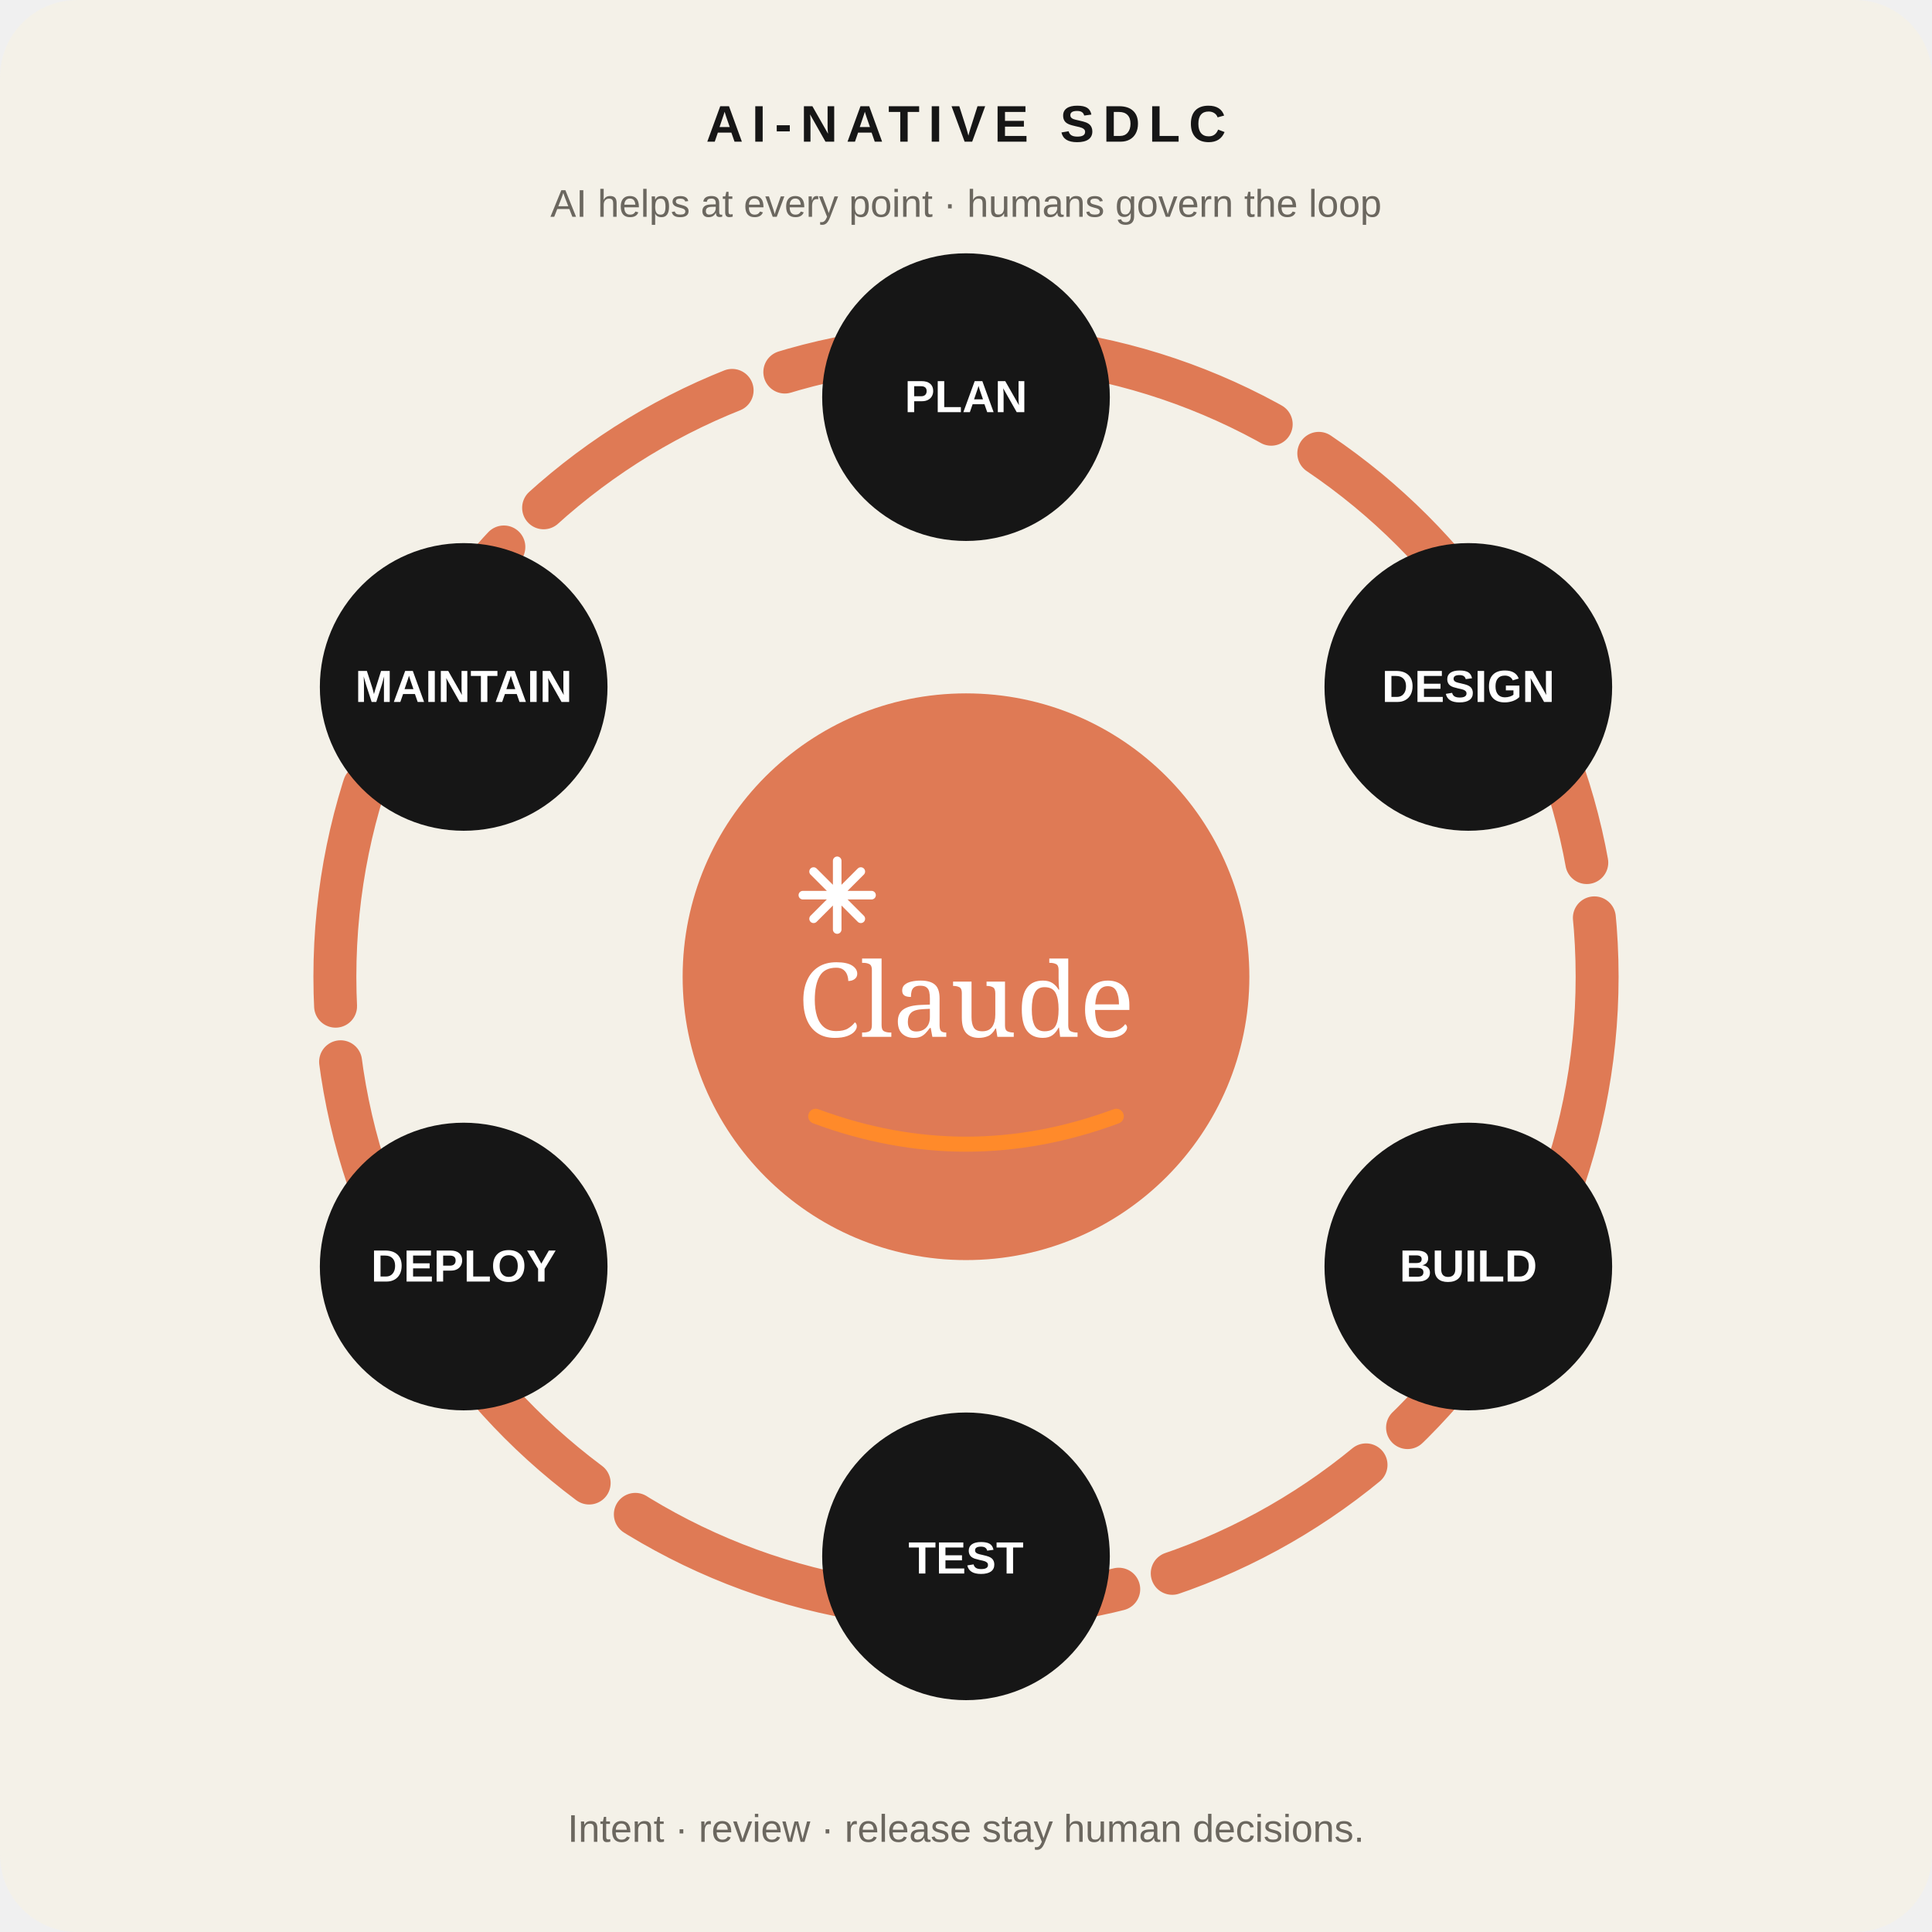
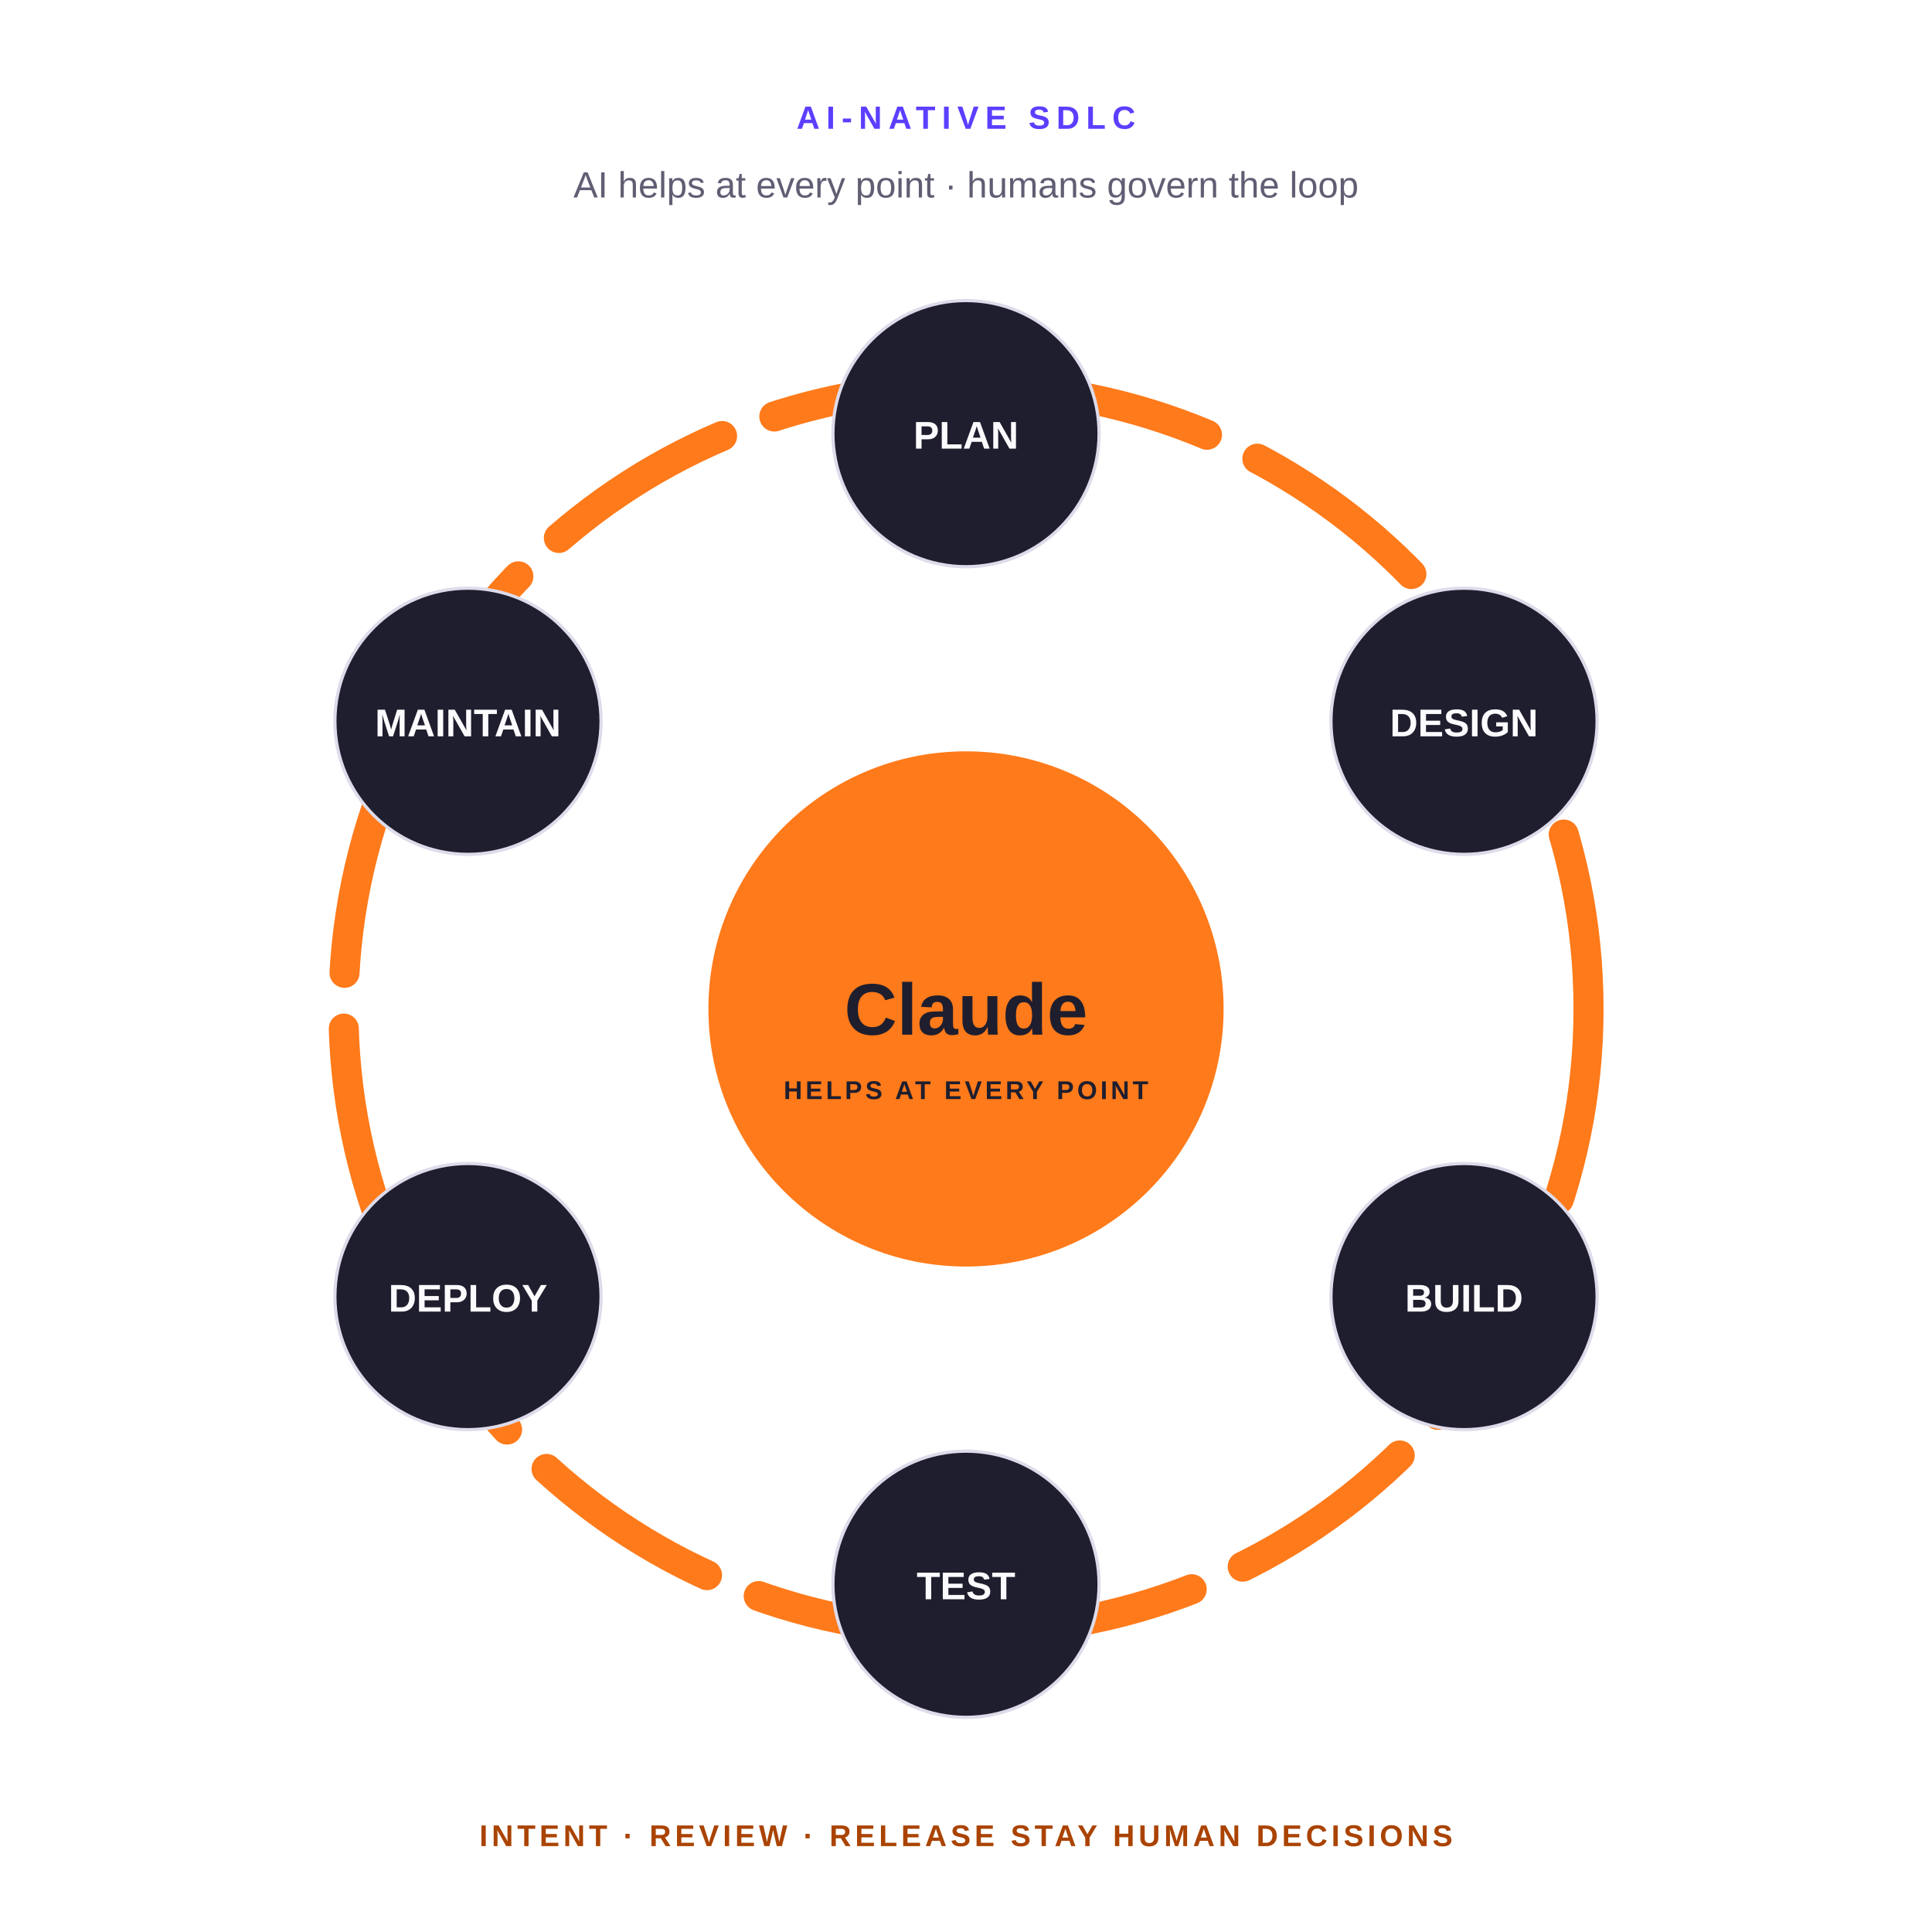
<svg xmlns="http://www.w3.org/2000/svg" viewBox="0 0 900 900" role="img" aria-labelledby="title desc">
-   <rect width="900" height="900" rx="36" fill="#f4f1e8" />
-   <text x="450" y="66" text-anchor="middle" font-family="Arial,sans-serif" font-size="24" font-weight="700" letter-spacing="4" fill="#161616">AI-NATIVE SDLC</text>
-   <text x="450" y="101" text-anchor="middle" font-family="Arial,sans-serif" font-size="18" fill="#6b675f">AI helps at every point · humans govern the loop</text>
-   <g transform="translate(450 455)">
-     <circle r="294" fill="none" stroke="#df7a55" stroke-width="20" stroke-dasharray="104 26" stroke-linecap="round" />
-     <g fill="#161616" font-family="Arial,sans-serif" font-size="22" font-weight="700" text-anchor="middle">
-       <circle cy="-270" r="67" />
-       <circle cx="234" cy="-135" r="67" />
-       <circle cx="234" cy="135" r="67" />
-       <circle cy="270" r="67" />
-       <circle cx="-234" cy="135" r="67" />
-       <circle cx="-234" cy="-135" r="67" />
-     </g>
-     <g fill="#fff" font-family="Arial,sans-serif" font-size="21" font-weight="700" text-anchor="middle">
-       <text y="-263">PLAN</text>
-       <text x="234" y="-128">DESIGN</text>
-       <text x="234" y="142">BUILD</text>
-       <text y="278">TEST</text>
-       <text x="-234" y="142">DEPLOY</text>
-       <text x="-234" y="-128">MAINTAIN</text>
-     </g>
-     <circle r="132" fill="#df7a55" />
-     <g transform="translate(-76 -38)" fill="none" stroke="#fff" stroke-width="4" stroke-linecap="round">
-       <path d="M0 0h32M16-16v32M5-11l22 22M27-11 5 11" />
-     </g>
-     <text x="0" y="28" text-anchor="middle" font-family="Georgia,serif" font-size="48" fill="#fff">Claude</text>
-     <path d="M-70 65Q0 91 70 65" fill="none" stroke="#ff8a2a" stroke-width="7" stroke-linecap="round" />
+   <defs>
+     <marker id="a" viewBox="0 0 10 10" refX="9" refY="5" markerWidth="7" markerHeight="7" orient="auto-start-reverse">
+       <path d="M0 0L10 5 0 10z" fill="#625d73" />
+     </marker>
+     <marker id="ao" viewBox="0 0 10 10" refX="9" refY="5" markerWidth="7" markerHeight="7" orient="auto-start-reverse">
+       <path d="M0 0L10 5 0 10z" fill="#ff7a1a" />
+     </marker>
+     <marker id="ap" viewBox="0 0 10 10" refX="9" refY="5" markerWidth="7" markerHeight="7" orient="auto-start-reverse">
+       <path d="M0 0L10 5 0 10z" fill="#5b3fff" />
+     </marker>
+     <filter id="sh" x="-10%" y="-10%" width="120%" height="140%">
+       <feDropShadow dx="0" dy="5" stdDeviation="8" flood-color="#1f1e2e" flood-opacity=".06" />
+     </filter>
+   </defs>
+   <rect width="900" height="900" fill="#ffffff" />
+   <text x="450" y="60" text-anchor="middle" font-family="Arial,Helvetica,sans-serif" font-size="15" font-weight="700" letter-spacing="3" fill="#5b3fff">AI-NATIVE SDLC</text>
+   <text x="450" y="92" text-anchor="middle" font-family="Arial,Helvetica,sans-serif" font-size="17" fill="#625d73">AI helps at every point · humans govern the loop</text>
+   <g transform="translate(450 470)">
+     <circle r="290" fill="none" stroke="#ff7a1a" stroke-width="14" stroke-dasharray="90 26" stroke-linecap="round" />
+     <circle cx="0" cy="-268" r="62" fill="#1f1e2e" stroke="#dedbea" stroke-width="1.5" />
+     <text x="0" y="-261" text-anchor="middle" font-family="Arial,Helvetica,sans-serif" font-size="18" font-weight="700" fill="#fbfafc">PLAN</text>
+     <circle cx="232" cy="-134" r="62" fill="#1f1e2e" stroke="#dedbea" stroke-width="1.5" />
+     <text x="232" y="-127" text-anchor="middle" font-family="Arial,Helvetica,sans-serif" font-size="18" font-weight="700" fill="#fbfafc">DESIGN</text>
+     <circle cx="232" cy="134" r="62" fill="#1f1e2e" stroke="#dedbea" stroke-width="1.5" />
+     <text x="232" y="141" text-anchor="middle" font-family="Arial,Helvetica,sans-serif" font-size="18" font-weight="700" fill="#fbfafc">BUILD</text>
+     <circle cx="0" cy="268" r="62" fill="#1f1e2e" stroke="#dedbea" stroke-width="1.5" />
+     <text x="0" y="275" text-anchor="middle" font-family="Arial,Helvetica,sans-serif" font-size="18" font-weight="700" fill="#fbfafc">TEST</text>
+     <circle cx="-232" cy="134" r="62" fill="#1f1e2e" stroke="#dedbea" stroke-width="1.5" />
+     <text x="-232" y="141" text-anchor="middle" font-family="Arial,Helvetica,sans-serif" font-size="18" font-weight="700" fill="#fbfafc">DEPLOY</text>
+     <circle cx="-232" cy="-134" r="62" fill="#1f1e2e" stroke="#dedbea" stroke-width="1.5" />
+     <text x="-232" y="-127" text-anchor="middle" font-family="Arial,Helvetica,sans-serif" font-size="18" font-weight="700" fill="#fbfafc">MAINTAIN</text>
+     <circle r="120" fill="#ff7a1a" />
+     <text y="12" text-anchor="middle" font-family="Arial,Helvetica,sans-serif" font-size="34" font-weight="700" fill="#1f1e2e">Claude</text>
+     <text y="42" text-anchor="middle" font-family="Arial,Helvetica,sans-serif" font-size="12" font-weight="700" letter-spacing="1.5" fill="#1f1e2e">HELPS AT EVERY POINT</text>
  </g>
-   <text x="450" y="858" text-anchor="middle" font-family="Arial,sans-serif" font-size="18" fill="#6b675f">Intent · review · release stay human decisions.</text>
+   <text x="450" y="860" text-anchor="middle" font-family="Arial,Helvetica,sans-serif" font-size="14" font-weight="700" letter-spacing="1.8" fill="#aa4300">INTENT · REVIEW · RELEASE STAY HUMAN DECISIONS</text>
</svg>
